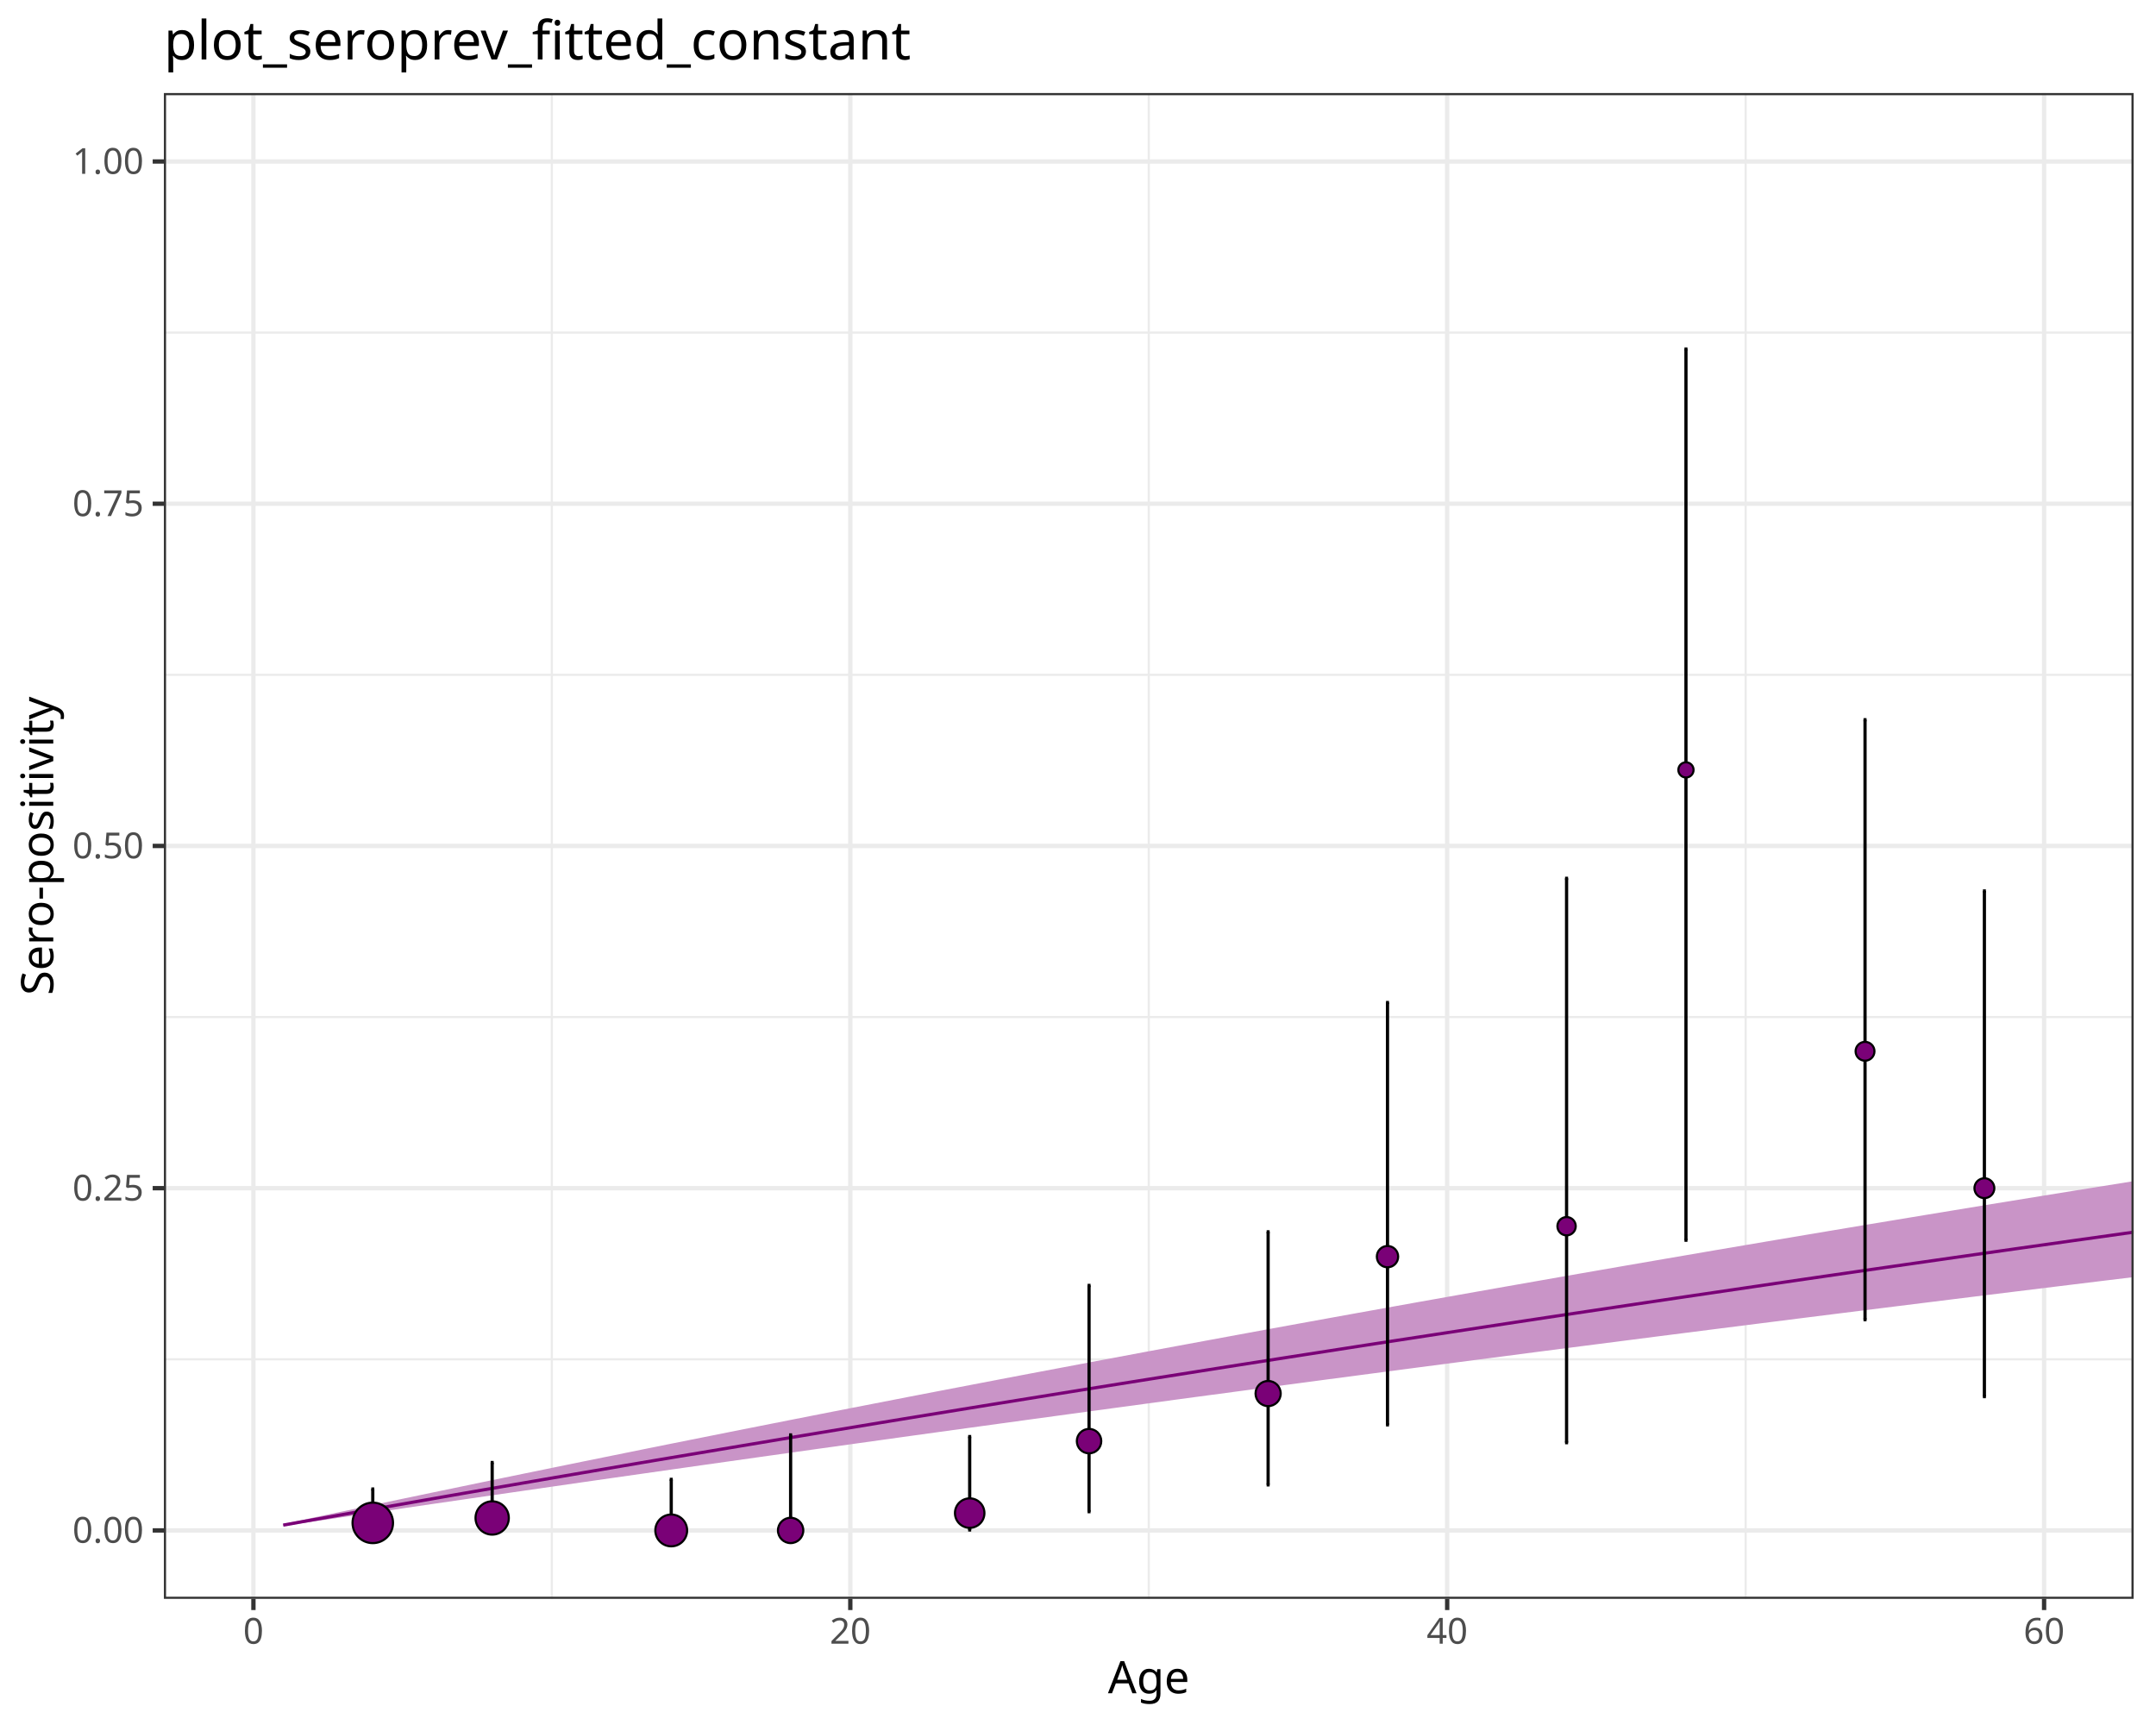
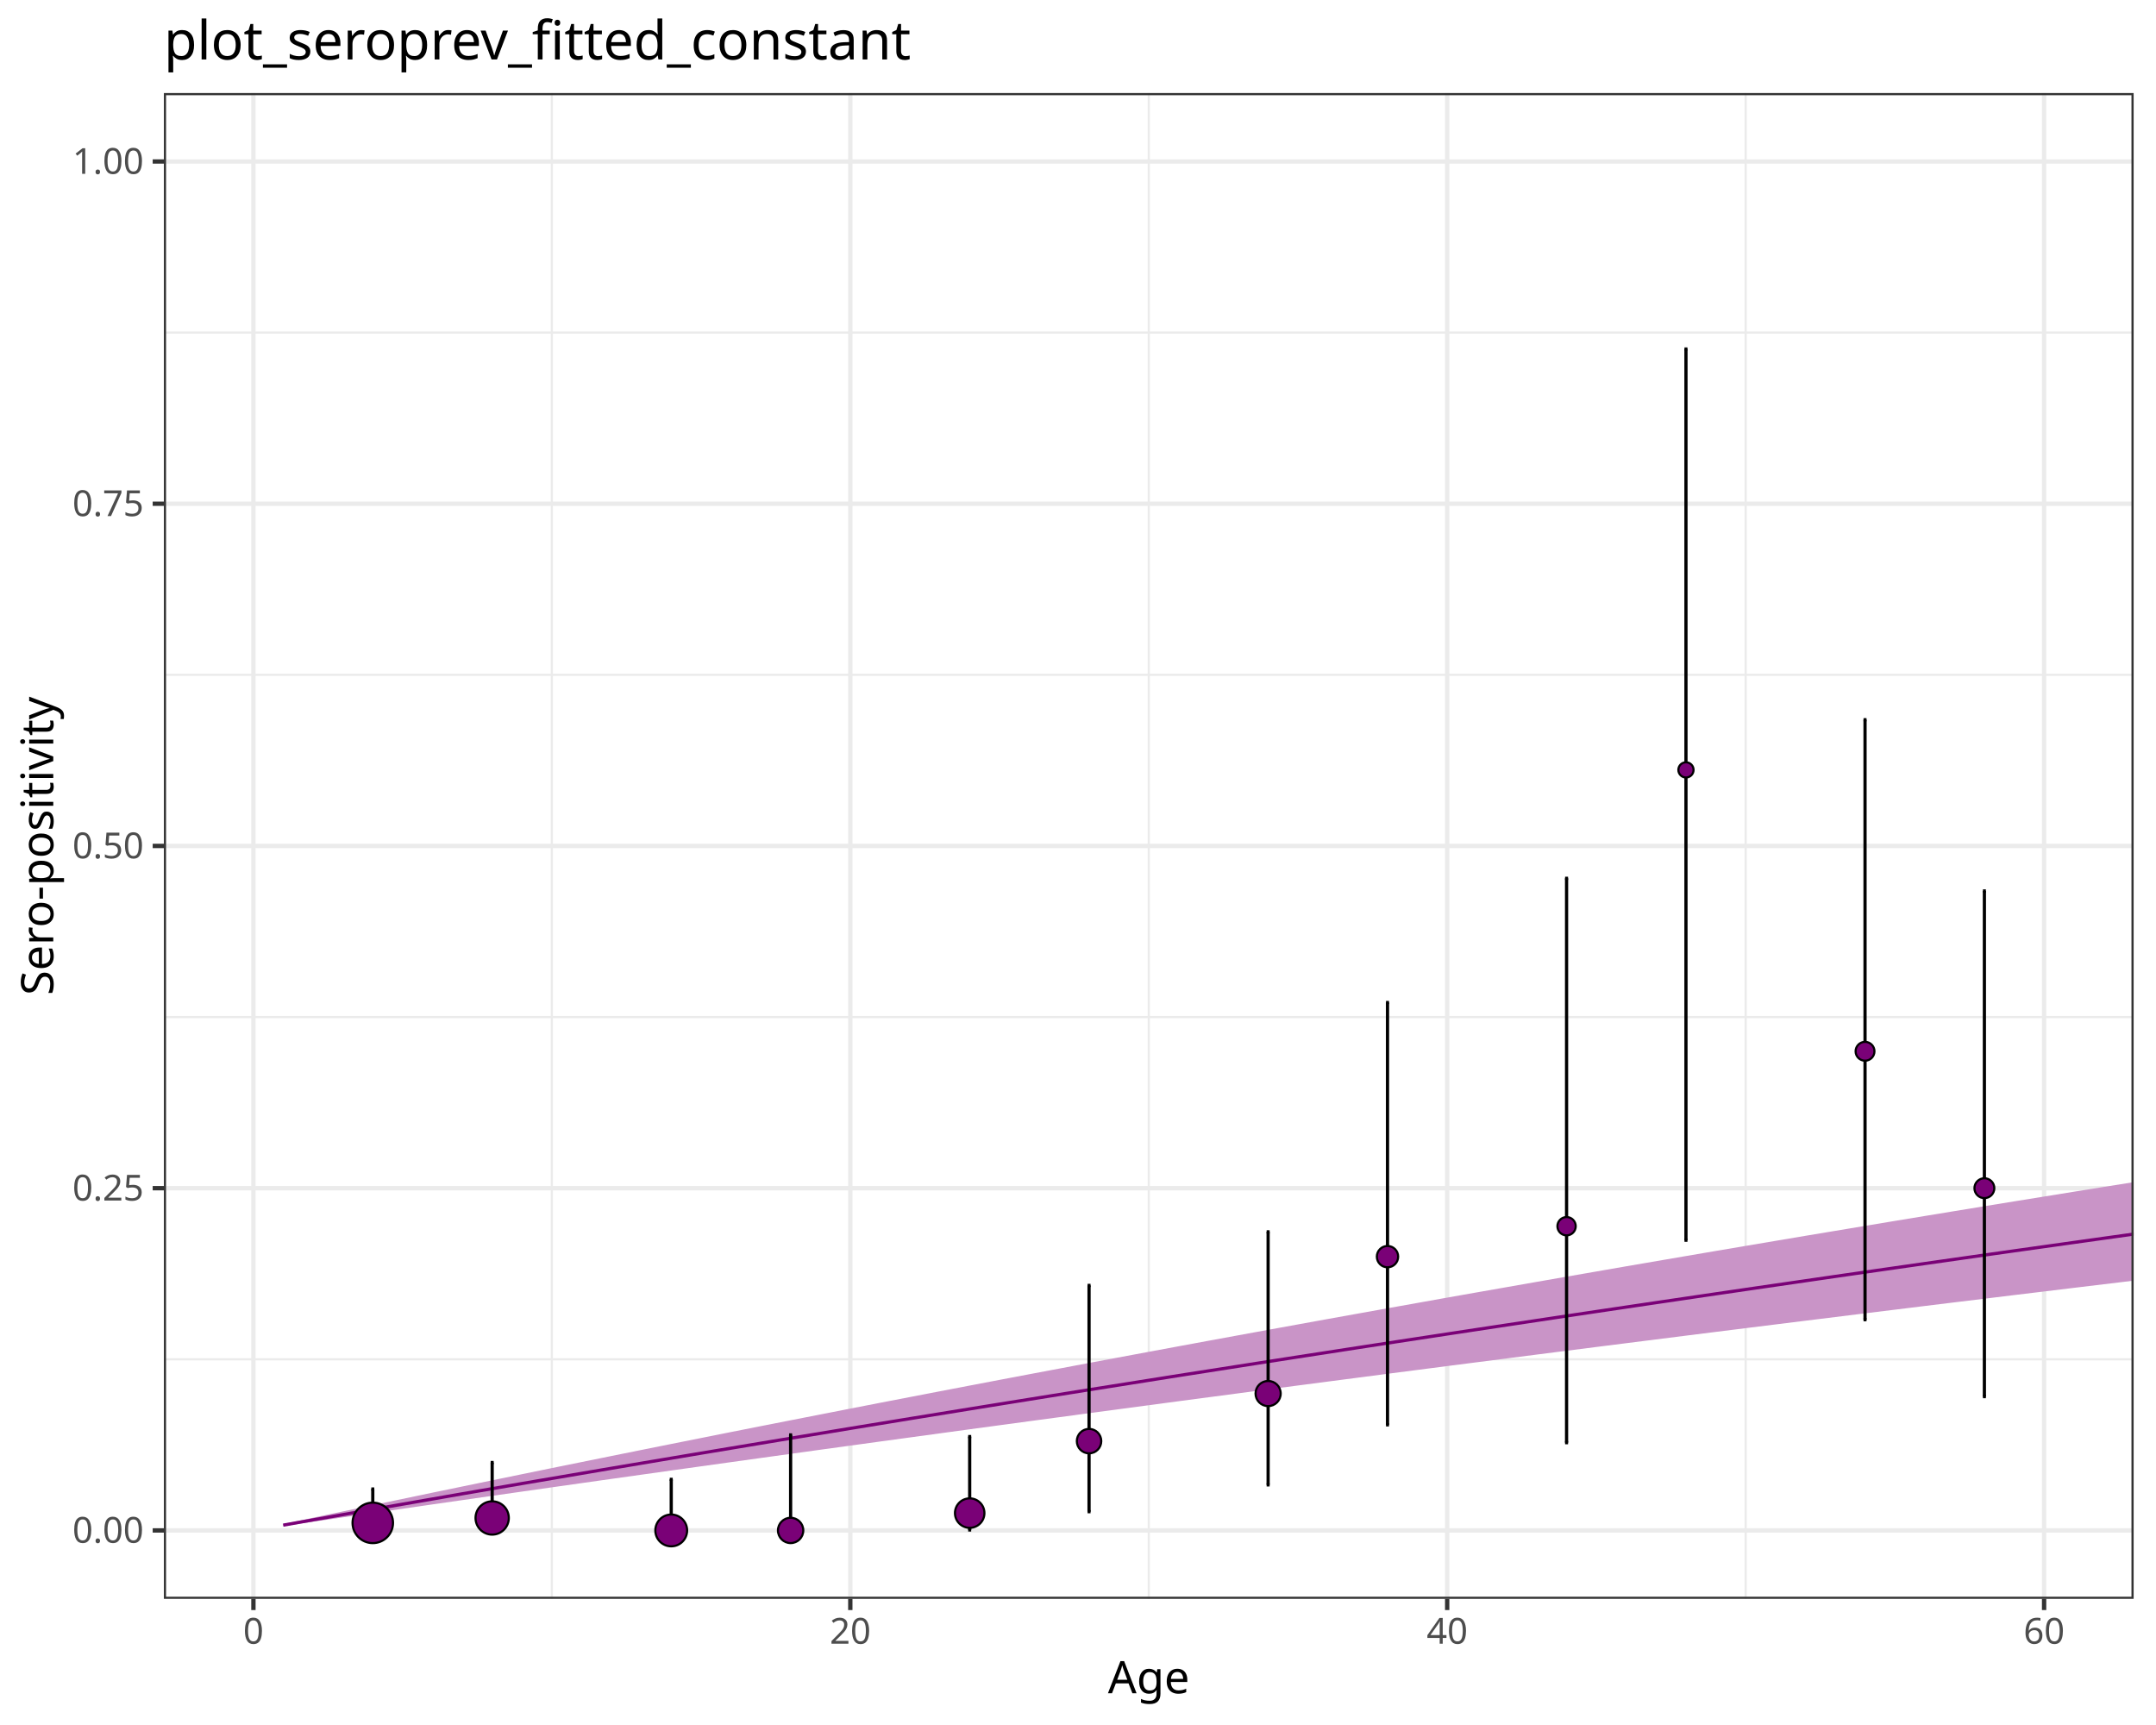
<svg xmlns="http://www.w3.org/2000/svg" class="svglite" data-engine-version="2.0" width="720.00pt" height="576.00pt" viewBox="0 0 720.00 576.00">
  <defs>
    <style type="text/css">
    .svglite line, .svglite polyline, .svglite polygon, .svglite path, .svglite rect, .svglite circle {
      fill: none;
      stroke: #000000;
      stroke-linecap: round;
      stroke-linejoin: round;
      stroke-miterlimit: 10.00;
    }
  </style>
  </defs>
  <rect width="100%" height="100%" style="stroke: none; fill: #FFFFFF;" />
  <defs>
    <clipPath id="cpMC4wMHw3MjAuMDB8MC4wMHw1NzYuMDA=">
      <rect x="0.00" y="0.00" width="720.00" height="576.00" />
    </clipPath>
  </defs>
  <g clip-path="url(#cpMC4wMHw3MjAuMDB8MC4wMHw1NzYuMDA=)">
    <rect x="0.00" y="0.00" width="720.00" height="576.00" style="stroke-width: 1.45; stroke: #FFFFFF; fill: #FFFFFF;" />
  </g>
  <defs>
    <clipPath id="cpNTQuNzN8NzEyLjUzfDMxLjA3fDUzMy44OA==">
      <rect x="54.73" y="31.07" width="657.80" height="502.81" />
    </clipPath>
  </defs>
  <g clip-path="url(#cpNTQuNzN8NzEyLjUzfDMxLjA3fDUzMy44OA==)">
    <rect x="54.73" y="31.07" width="657.80" height="502.81" style="stroke-width: 1.45; stroke: none; fill: #FFFFFF;" />
    <polyline points="54.73,453.89 712.53,453.89 " style="stroke-width: 0.73; stroke: #EBEBEB; stroke-linecap: butt;" />
    <polyline points="54.73,339.61 712.53,339.61 " style="stroke-width: 0.73; stroke: #EBEBEB; stroke-linecap: butt;" />
    <polyline points="54.73,225.34 712.53,225.34 " style="stroke-width: 0.73; stroke: #EBEBEB; stroke-linecap: butt;" />
    <polyline points="54.73,111.06 712.53,111.06 " style="stroke-width: 0.73; stroke: #EBEBEB; stroke-linecap: butt;" />
    <polyline points="184.29,533.88 184.29,31.07 " style="stroke-width: 0.73; stroke: #EBEBEB; stroke-linecap: butt;" />
    <polyline points="383.63,533.88 383.63,31.07 " style="stroke-width: 0.73; stroke: #EBEBEB; stroke-linecap: butt;" />
    <polyline points="582.96,533.88 582.96,31.07 " style="stroke-width: 0.73; stroke: #EBEBEB; stroke-linecap: butt;" />
    <polyline points="54.73,511.03 712.53,511.03 " style="stroke-width: 1.45; stroke: #EBEBEB; stroke-linecap: butt;" />
    <polyline points="54.73,396.75 712.53,396.75 " style="stroke-width: 1.45; stroke: #EBEBEB; stroke-linecap: butt;" />
    <polyline points="54.73,282.47 712.53,282.47 " style="stroke-width: 1.45; stroke: #EBEBEB; stroke-linecap: butt;" />
    <polyline points="54.73,168.20 712.53,168.20 " style="stroke-width: 1.45; stroke: #EBEBEB; stroke-linecap: butt;" />
    <polyline points="54.73,53.92 712.53,53.92 " style="stroke-width: 1.45; stroke: #EBEBEB; stroke-linecap: butt;" />
    <polyline points="84.63,533.88 84.63,31.07 " style="stroke-width: 1.45; stroke: #EBEBEB; stroke-linecap: butt;" />
    <polyline points="283.96,533.88 283.96,31.07 " style="stroke-width: 1.45; stroke: #EBEBEB; stroke-linecap: butt;" />
    <polyline points="483.29,533.88 483.29,31.07 " style="stroke-width: 1.45; stroke: #EBEBEB; stroke-linecap: butt;" />
    <polyline points="682.63,533.88 682.63,31.07 " style="stroke-width: 1.45; stroke: #EBEBEB; stroke-linecap: butt;" />
-     <polygon points="94.59,508.89 104.56,506.77 114.53,504.66 124.49,502.56 134.46,500.46 144.43,498.38 154.39,496.31 164.36,494.24 174.33,492.19 184.29,490.15 194.26,488.11 204.23,486.09 214.19,484.07 224.16,482.06 234.13,480.07 244.09,478.08 254.06,476.10 264.03,474.13 273.99,472.17 283.96,470.22 293.93,468.28 303.89,466.34 313.86,464.42 323.83,462.51 333.79,460.60 343.76,458.70 353.73,456.82 363.69,454.94 373.66,453.07 383.63,451.20 393.59,449.35 403.56,447.51 413.53,445.67 423.49,443.84 433.46,442.02 443.43,440.21 453.39,438.41 463.36,436.62 473.33,434.83 483.29,433.06 493.26,431.29 503.23,429.53 513.19,427.78 523.16,426.03 533.13,424.30 543.09,422.57 553.06,420.85 563.03,419.14 572.99,417.43 582.96,415.74 592.93,414.05 602.89,412.37 612.86,410.70 622.83,409.03 632.79,407.38 642.76,405.73 652.73,404.09 662.69,402.45 672.66,400.83 682.63,399.21 692.59,397.60 702.56,396.00 712.53,394.40 722.49,392.81 732.46,391.23 742.43,389.66 752.39,388.09 762.36,386.53 772.33,384.98 782.29,383.44 792.26,381.90 802.23,380.37 812.19,378.85 822.16,377.33 832.13,375.82 842.09,374.32 852.06,372.83 862.03,371.34 872.00,369.86 881.96,368.39 881.96,406.43 872.00,407.58 862.03,408.73 852.06,409.88 842.09,411.04 832.13,412.20 822.16,413.37 812.19,414.54 802.23,415.71 792.26,416.89 782.29,418.07 772.33,419.25 762.36,420.44 752.39,421.63 742.43,422.83 732.46,424.03 722.49,425.23 712.53,426.44 702.56,427.65 692.59,428.87 682.63,430.09 672.66,431.31 662.69,432.54 652.73,433.77 642.76,435.01 632.79,436.25 622.83,437.49 612.86,438.74 602.89,439.99 592.93,441.25 582.96,442.51 572.99,443.77 563.03,445.04 553.06,446.31 543.09,447.59 533.13,448.87 523.16,450.15 513.19,451.44 503.23,452.74 493.26,454.03 483.29,455.34 473.33,456.64 463.36,457.95 453.39,459.27 443.43,460.58 433.46,461.91 423.49,463.23 413.53,464.57 403.56,465.90 393.59,467.24 383.63,468.59 373.66,469.94 363.69,471.29 353.73,472.65 343.76,474.01 333.79,475.38 323.83,476.75 313.86,478.12 303.89,479.50 293.93,480.89 283.96,482.28 273.99,483.67 264.03,485.07 254.06,486.47 244.09,487.88 234.13,489.29 224.16,490.71 214.19,492.13 204.23,493.55 194.26,494.98 184.29,496.42 174.33,497.86 164.36,499.30 154.39,500.75 144.43,502.20 134.46,503.66 124.49,505.13 114.53,506.59 104.56,508.07 94.59,509.54 " style="stroke-width: 0.00; stroke: none; stroke-linecap: butt; fill: #C994C7;" />
-     <polyline points="94.59,508.89 104.56,506.77 114.53,504.66 124.49,502.56 134.46,500.46 144.43,498.38 154.39,496.31 164.36,494.24 174.33,492.19 184.29,490.15 194.26,488.11 204.23,486.09 214.19,484.07 224.16,482.06 234.13,480.07 244.09,478.08 254.06,476.10 264.03,474.13 273.99,472.17 283.96,470.22 293.93,468.28 303.89,466.34 313.86,464.42 323.83,462.51 333.79,460.60 343.76,458.70 353.73,456.82 363.69,454.94 373.66,453.07 383.63,451.20 393.59,449.35 403.56,447.51 413.53,445.67 423.49,443.84 433.46,442.02 443.43,440.21 453.39,438.41 463.36,436.62 473.33,434.83 483.29,433.06 493.26,431.29 503.23,429.53 513.19,427.78 523.16,426.03 533.13,424.30 543.09,422.57 553.06,420.85 563.03,419.14 572.99,417.43 582.96,415.74 592.93,414.05 602.89,412.37 612.86,410.70 622.83,409.03 632.79,407.38 642.76,405.73 652.73,404.09 662.69,402.45 672.66,400.83 682.63,399.21 692.59,397.60 702.56,396.00 712.53,394.40 722.49,392.81 732.46,391.23 742.43,389.66 752.39,388.09 762.36,386.53 772.33,384.98 782.29,383.44 792.26,381.90 802.23,380.37 812.19,378.85 822.16,377.33 832.13,375.82 842.09,374.32 852.06,372.83 862.03,371.34 872.00,369.86 881.96,368.39 " style="stroke-width: 1.07; stroke: none; stroke-linecap: butt;" />
-     <polyline points="881.96,406.43 872.00,407.58 862.03,408.73 852.06,409.88 842.09,411.04 832.13,412.20 822.16,413.37 812.19,414.54 802.23,415.71 792.26,416.89 782.29,418.07 772.33,419.25 762.36,420.44 752.39,421.63 742.43,422.83 732.46,424.03 722.49,425.23 712.53,426.44 702.56,427.65 692.59,428.87 682.63,430.09 672.66,431.31 662.69,432.54 652.73,433.77 642.76,435.01 632.79,436.25 622.83,437.49 612.86,438.74 602.89,439.99 592.93,441.25 582.96,442.51 572.99,443.77 563.03,445.04 553.06,446.31 543.09,447.59 533.13,448.87 523.16,450.15 513.19,451.44 503.23,452.74 493.26,454.03 483.29,455.34 473.33,456.64 463.36,457.95 453.39,459.27 443.43,460.58 433.46,461.91 423.49,463.23 413.53,464.57 403.56,465.90 393.59,467.24 383.63,468.59 373.66,469.94 363.69,471.29 353.73,472.65 343.76,474.01 333.79,475.38 323.83,476.75 313.86,478.12 303.89,479.50 293.93,480.89 283.96,482.28 273.99,483.67 264.03,485.07 254.06,486.47 244.09,487.88 234.13,489.29 224.16,490.71 214.19,492.13 204.23,493.55 194.26,494.98 184.29,496.42 174.33,497.86 164.36,499.30 154.39,500.75 144.43,502.20 134.46,503.66 124.49,505.13 114.53,506.59 104.56,508.07 94.59,509.54 " style="stroke-width: 1.07; stroke: none; stroke-linecap: butt;" />
-     <polyline points="94.59,509.25 104.56,507.47 114.53,505.71 124.49,503.95 134.46,502.20 144.43,500.45 154.39,498.71 164.36,496.98 174.33,495.26 184.29,493.54 194.26,491.83 204.23,490.12 214.19,488.42 224.16,486.73 234.13,485.05 244.09,483.37 254.06,481.70 264.03,480.03 273.99,478.37 283.96,476.72 293.93,475.07 303.89,473.43 313.86,471.80 323.83,470.17 333.79,468.55 343.76,466.94 353.73,465.33 363.69,463.73 373.66,462.13 383.63,460.54 393.59,458.96 403.56,457.38 413.53,455.81 423.49,454.25 433.46,452.69 443.43,451.14 453.39,449.59 463.36,448.05 473.33,446.52 483.29,444.99 493.26,443.47 503.23,441.95 513.19,440.44 523.16,438.93 533.13,437.44 543.09,435.94 553.06,434.45 563.03,432.97 572.99,431.50 582.96,430.03 592.93,428.56 602.89,427.10 612.86,425.65 622.83,424.20 632.79,422.76 642.76,421.33 652.73,419.90 662.69,418.47 672.66,417.05 682.63,415.64 692.59,414.23 702.56,412.83 712.53,411.43 722.49,410.04 732.46,408.65 742.43,407.27 752.39,405.90 762.36,404.53 772.33,403.16 782.29,401.80 792.26,400.45 802.23,399.10 812.19,397.75 822.16,396.41 832.13,395.08 842.09,393.75 852.06,392.43 862.03,391.11 872.00,389.80 881.96,388.49 " style="stroke-width: 1.07; stroke: #7A0177; stroke-linecap: butt;" />
+     <polygon points="94.59,508.90 104.56,506.79 114.53,504.68 124.49,502.58 134.46,500.50 144.43,498.42 154.39,496.36 164.36,494.30 174.33,492.25 184.29,490.21 194.26,488.19 204.23,486.17 214.19,484.16 224.16,482.16 234.13,480.17 244.09,478.18 254.06,476.21 264.03,474.25 273.99,472.30 283.96,470.35 293.93,468.41 303.89,466.49 313.86,464.57 323.83,462.66 333.79,460.76 343.76,458.87 353.73,456.99 363.69,455.11 373.66,453.25 383.63,451.39 393.59,449.54 403.56,447.70 413.53,445.87 423.49,444.05 433.46,442.24 443.43,440.43 453.39,438.64 463.36,436.85 473.33,435.07 483.29,433.29 493.26,431.53 503.23,429.78 513.19,428.03 523.16,426.29 533.13,424.56 543.09,422.83 553.06,421.12 563.03,419.41 572.99,417.71 582.96,416.02 592.93,414.34 602.89,412.66 612.86,411.00 622.83,409.34 632.79,407.68 642.76,406.04 652.73,404.40 662.69,402.77 672.66,401.15 682.63,399.54 692.59,397.93 702.56,396.33 712.53,394.74 722.49,393.15 732.46,391.58 742.43,390.01 752.39,388.44 762.36,386.89 772.33,385.34 782.29,383.80 792.26,382.27 802.23,380.74 812.19,379.22 822.16,377.71 832.13,376.20 842.09,374.71 852.06,373.21 862.03,371.73 872.00,370.25 881.96,368.78 881.96,407.86 872.00,409.00 862.03,410.13 852.06,411.28 842.09,412.42 832.13,413.57 822.16,414.72 812.19,415.88 802.23,417.03 792.26,418.20 782.29,419.36 772.33,420.53 762.36,421.71 752.39,422.89 742.43,424.07 732.46,425.25 722.49,426.44 712.53,427.63 702.56,428.83 692.59,430.03 682.63,431.24 672.66,432.44 662.69,433.66 652.73,434.87 642.76,436.09 632.79,437.32 622.83,438.54 612.86,439.78 602.89,441.01 592.93,442.25 582.96,443.49 572.99,444.74 563.03,445.99 553.06,447.25 543.09,448.51 533.13,449.77 523.16,451.04 513.19,452.31 503.23,453.59 493.26,454.87 483.29,456.15 473.33,457.44 463.36,458.73 453.39,460.03 443.43,461.33 433.46,462.63 423.49,463.94 413.53,465.25 403.56,466.57 393.59,467.89 383.63,469.22 373.66,470.55 363.69,471.88 353.73,473.22 343.76,474.56 333.79,475.91 323.83,477.26 313.86,478.62 303.89,479.98 293.93,481.34 283.96,482.71 273.99,484.08 264.03,485.46 254.06,486.84 244.09,488.23 234.13,489.62 224.16,491.02 214.19,492.42 204.23,493.82 194.26,495.23 184.29,496.64 174.33,498.06 164.36,499.48 154.39,500.91 144.43,502.34 134.46,503.78 124.49,505.22 114.53,506.66 104.56,508.11 94.59,509.57 " style="stroke-width: 0.00; stroke: none; stroke-linecap: butt; fill: #C994C7;" />
+     <polyline points="94.59,508.90 104.56,506.79 114.53,504.68 124.49,502.58 134.46,500.50 144.43,498.42 154.39,496.36 164.36,494.30 174.33,492.25 184.29,490.21 194.26,488.19 204.23,486.17 214.19,484.16 224.16,482.16 234.13,480.17 244.09,478.18 254.06,476.21 264.03,474.25 273.99,472.30 283.96,470.35 293.93,468.41 303.89,466.49 313.86,464.57 323.83,462.66 333.79,460.76 343.76,458.87 353.73,456.99 363.69,455.11 373.66,453.25 383.63,451.39 393.59,449.54 403.56,447.70 413.53,445.87 423.49,444.05 433.46,442.24 443.43,440.43 453.39,438.64 463.36,436.85 473.33,435.07 483.29,433.29 493.26,431.53 503.23,429.78 513.19,428.03 523.16,426.29 533.13,424.56 543.09,422.83 553.06,421.12 563.03,419.41 572.99,417.71 582.96,416.02 592.93,414.34 602.89,412.66 612.86,411.00 622.83,409.34 632.79,407.68 642.76,406.04 652.73,404.40 662.69,402.77 672.66,401.15 682.63,399.54 692.59,397.93 702.56,396.33 712.53,394.74 722.49,393.15 732.46,391.58 742.43,390.01 752.39,388.44 762.36,386.89 772.33,385.34 782.29,383.80 792.26,382.27 802.23,380.74 812.19,379.22 822.16,377.71 832.13,376.20 842.09,374.71 852.06,373.21 862.03,371.73 872.00,370.25 881.96,368.78 " style="stroke-width: 1.07; stroke: none; stroke-linecap: butt;" />
+     <polyline points="881.96,407.86 872.00,409.00 862.03,410.13 852.06,411.28 842.09,412.42 832.13,413.57 822.16,414.72 812.19,415.88 802.23,417.03 792.26,418.20 782.29,419.36 772.33,420.53 762.36,421.71 752.39,422.89 742.43,424.07 732.46,425.25 722.49,426.44 712.53,427.63 702.56,428.83 692.59,430.03 682.63,431.24 672.66,432.44 662.69,433.66 652.73,434.87 642.76,436.09 632.79,437.32 622.83,438.54 612.86,439.78 602.89,441.01 592.93,442.25 582.96,443.49 572.99,444.74 563.03,445.99 553.06,447.25 543.09,448.51 533.13,449.77 523.16,451.04 513.19,452.31 503.23,453.59 493.26,454.87 483.29,456.15 473.33,457.44 463.36,458.73 453.39,460.03 443.43,461.33 433.46,462.63 423.49,463.94 413.53,465.25 403.56,466.57 393.59,467.89 383.63,469.22 373.66,470.55 363.69,471.88 353.73,473.22 343.76,474.56 333.79,475.91 323.83,477.26 313.86,478.62 303.89,479.98 293.93,481.34 283.96,482.71 273.99,484.08 264.03,485.46 254.06,486.84 244.09,488.23 234.13,489.62 224.16,491.02 214.19,492.42 204.23,493.82 194.26,495.23 184.29,496.64 174.33,498.06 164.36,499.48 154.39,500.91 144.43,502.34 134.46,503.78 124.49,505.22 114.53,506.66 104.56,508.11 94.59,509.57 " style="stroke-width: 1.07; stroke: none; stroke-linecap: butt;" />
+     <polyline points="94.59,509.26 104.56,507.50 114.53,505.75 124.49,504.00 134.46,502.26 144.43,500.53 154.39,498.80 164.36,497.08 174.33,495.37 184.29,493.67 194.26,491.97 204.23,490.27 214.19,488.59 224.16,486.91 234.13,485.23 244.09,483.57 254.06,481.91 264.03,480.25 273.99,478.61 283.96,476.96 293.93,475.33 303.89,473.70 313.86,472.08 323.83,470.46 333.79,468.85 343.76,467.25 353.73,465.65 363.69,464.06 373.66,462.48 383.63,460.90 393.59,459.32 403.56,457.76 413.53,456.20 423.49,454.64 433.46,453.09 443.43,451.55 453.39,450.01 463.36,448.48 473.33,446.96 483.29,445.44 493.26,443.93 503.23,442.42 513.19,440.92 523.16,439.42 533.13,437.93 543.09,436.45 553.06,434.97 563.03,433.50 572.99,432.03 582.96,430.57 592.93,429.12 602.89,427.67 612.86,426.22 622.83,424.78 632.79,423.35 642.76,421.92 652.73,420.50 662.69,419.08 672.66,417.67 682.63,416.27 692.59,414.87 702.56,413.47 712.53,412.08 722.49,410.70 732.46,409.32 742.43,407.95 752.39,406.58 762.36,405.21 772.33,403.86 782.29,402.50 792.26,401.16 802.23,399.82 812.19,398.48 822.16,397.15 832.13,395.82 842.09,394.50 852.06,393.18 862.03,391.87 872.00,390.57 881.96,389.27 " style="stroke-width: 1.07; stroke: #7A0177; stroke-linecap: butt;" />
    <polyline points="124.00,497.21 124.99,497.21 " style="stroke-width: 1.07; stroke-linecap: butt;" />
    <polyline points="124.49,497.21 124.49,510.96 " style="stroke-width: 1.07; stroke-linecap: butt;" />
    <polyline points="124.00,510.96 124.99,510.96 " style="stroke-width: 1.07; stroke-linecap: butt;" />
    <polyline points="163.86,488.35 164.86,488.35 " style="stroke-width: 1.07; stroke-linecap: butt;" />
    <polyline points="164.36,488.35 164.36,510.92 " style="stroke-width: 1.07; stroke-linecap: butt;" />
    <polyline points="163.86,510.92 164.86,510.92 " style="stroke-width: 1.07; stroke-linecap: butt;" />
    <polyline points="223.66,493.97 224.66,493.97 " style="stroke-width: 1.07; stroke-linecap: butt;" />
    <polyline points="224.16,493.97 224.16,511.03 " style="stroke-width: 1.07; stroke-linecap: butt;" />
    <polyline points="223.66,511.03 224.66,511.03 " style="stroke-width: 1.07; stroke-linecap: butt;" />
    <polyline points="263.53,479.13 264.53,479.13 " style="stroke-width: 1.07; stroke-linecap: butt;" />
    <polyline points="264.03,479.13 264.03,511.03 " style="stroke-width: 1.07; stroke-linecap: butt;" />
    <polyline points="263.53,511.03 264.53,511.03 " style="stroke-width: 1.07; stroke-linecap: butt;" />
    <polyline points="323.33,479.70 324.33,479.70 " style="stroke-width: 1.07; stroke-linecap: butt;" />
    <polyline points="323.83,479.70 323.83,510.88 " style="stroke-width: 1.07; stroke-linecap: butt;" />
    <polyline points="323.33,510.88 324.33,510.88 " style="stroke-width: 1.07; stroke-linecap: butt;" />
    <polyline points="363.20,429.22 364.19,429.22 " style="stroke-width: 1.07; stroke-linecap: butt;" />
    <polyline points="363.69,429.22 363.69,504.78 " style="stroke-width: 1.07; stroke-linecap: butt;" />
    <polyline points="363.20,504.78 364.19,504.78 " style="stroke-width: 1.07; stroke-linecap: butt;" />
    <polyline points="423.00,411.32 423.99,411.32 " style="stroke-width: 1.07; stroke-linecap: butt;" />
    <polyline points="423.49,411.32 423.49,495.82 " style="stroke-width: 1.07; stroke-linecap: butt;" />
    <polyline points="423.00,495.82 423.99,495.82 " style="stroke-width: 1.07; stroke-linecap: butt;" />
    <polyline points="462.86,334.74 463.86,334.74 " style="stroke-width: 1.07; stroke-linecap: butt;" />
    <polyline points="463.36,334.74 463.36,475.77 " style="stroke-width: 1.07; stroke-linecap: butt;" />
    <polyline points="462.86,475.77 463.86,475.77 " style="stroke-width: 1.07; stroke-linecap: butt;" />
    <polyline points="522.66,293.27 523.66,293.27 " style="stroke-width: 1.07; stroke-linecap: butt;" />
    <polyline points="523.16,293.27 523.16,481.73 " style="stroke-width: 1.07; stroke-linecap: butt;" />
    <polyline points="522.66,481.73 523.66,481.73 " style="stroke-width: 1.07; stroke-linecap: butt;" />
    <polyline points="562.53,116.54 563.53,116.54 " style="stroke-width: 1.07; stroke-linecap: butt;" />
    <polyline points="563.03,116.54 563.03,414.12 " style="stroke-width: 1.07; stroke-linecap: butt;" />
    <polyline points="562.53,414.12 563.53,414.12 " style="stroke-width: 1.07; stroke-linecap: butt;" />
    <polyline points="622.33,240.33 623.33,240.33 " style="stroke-width: 1.07; stroke-linecap: butt;" />
    <polyline points="622.83,240.33 622.83,440.67 " style="stroke-width: 1.07; stroke-linecap: butt;" />
    <polyline points="622.33,440.67 623.33,440.67 " style="stroke-width: 1.07; stroke-linecap: butt;" />
    <polyline points="662.20,297.51 663.19,297.51 " style="stroke-width: 1.07; stroke-linecap: butt;" />
    <polyline points="662.69,297.51 662.69,466.35 " style="stroke-width: 1.07; stroke-linecap: butt;" />
    <polyline points="662.20,466.35 663.19,466.35 " style="stroke-width: 1.07; stroke-linecap: butt;" />
    <polyline points="722.00,181.05 722.99,181.05 " style="stroke-width: 1.07; stroke-linecap: butt;" />
    <polyline points="722.49,181.05 722.49,405.97 " style="stroke-width: 1.07; stroke-linecap: butt;" />
    <polyline points="722.00,405.97 722.99,405.97 " style="stroke-width: 1.07; stroke-linecap: butt;" />
    <polyline points="761.86,150.35 762.86,150.35 " style="stroke-width: 1.07; stroke-linecap: butt;" />
    <polyline points="762.36,150.35 762.36,414.60 " style="stroke-width: 1.07; stroke-linecap: butt;" />
    <polyline points="761.86,414.60 762.86,414.60 " style="stroke-width: 1.07; stroke-linecap: butt;" />
    <polyline points="821.66,53.92 822.66,53.92 " style="stroke-width: 1.07; stroke-linecap: butt;" />
    <polyline points="822.16,53.92 822.16,499.60 " style="stroke-width: 1.07; stroke-linecap: butt;" />
    <polyline points="821.66,499.60 822.66,499.60 " style="stroke-width: 1.07; stroke-linecap: butt;" />
    <polyline points="861.53,53.92 862.53,53.92 " style="stroke-width: 1.07; stroke-linecap: butt;" />
    <polyline points="862.03,53.92 862.03,499.60 " style="stroke-width: 1.07; stroke-linecap: butt;" />
    <polyline points="861.53,499.60 862.53,499.60 " style="stroke-width: 1.07; stroke-linecap: butt;" />
    <circle cx="124.49" cy="508.51" r="6.76" style="stroke-width: 0.71; fill: #7A0177;" />
    <circle cx="164.36" cy="506.87" r="5.56" style="stroke-width: 0.71; fill: #7A0177;" />
    <circle cx="224.16" cy="511.03" r="5.31" style="stroke-width: 0.71; fill: #7A0177;" />
    <circle cx="264.03" cy="511.03" r="4.23" style="stroke-width: 0.71; fill: #7A0177;" />
    <circle cx="323.83" cy="505.24" r="4.92" style="stroke-width: 0.71; fill: #7A0177;" />
    <circle cx="363.69" cy="481.21" r="4.08" style="stroke-width: 0.71; fill: #7A0177;" />
    <circle cx="423.49" cy="465.32" r="4.20" style="stroke-width: 0.71; fill: #7A0177;" />
    <circle cx="463.36" cy="419.61" r="3.56" style="stroke-width: 0.71; fill: #7A0177;" />
    <circle cx="523.16" cy="409.45" r="3.06" style="stroke-width: 0.71; fill: #7A0177;" />
    <circle cx="563.03" cy="257.08" r="2.54" style="stroke-width: 0.71; fill: #7A0177;" />
    <circle cx="622.83" cy="351.04" r="3.15" style="stroke-width: 0.71; fill: #7A0177;" />
    <circle cx="662.69" cy="396.75" r="3.32" style="stroke-width: 0.71; fill: #7A0177;" />
    <circle cx="722.49" cy="295.92" r="3.01" style="stroke-width: 0.71; fill: #7A0177;" />
    <circle cx="762.36" cy="282.47" r="2.74" style="stroke-width: 0.71; fill: #7A0177;" />
    <circle cx="822.16" cy="53.92" r="1.42" style="stroke-width: 0.71; fill: #7A0177;" />
    <circle cx="862.03" cy="53.92" r="1.42" style="stroke-width: 0.71; fill: #7A0177;" />
    <rect x="54.73" y="31.07" width="657.80" height="502.81" style="stroke-width: 1.45; stroke: #333333;" />
  </g>
  <g clip-path="url(#cpMC4wMHw3MjAuMDB8MC4wMHw1NzYuMDA=)">
    <text x="48.00" y="515.15" text-anchor="end" style="font-size: 12.00px; fill: #4D4D4D; font-family: sans;" textLength="23.36px" lengthAdjust="spacingAndGlyphs">0.00</text>
    <text x="48.00" y="400.88" text-anchor="end" style="font-size: 12.00px; fill: #4D4D4D; font-family: sans;" textLength="23.36px" lengthAdjust="spacingAndGlyphs">0.25</text>
    <text x="48.00" y="286.60" text-anchor="end" style="font-size: 12.00px; fill: #4D4D4D; font-family: sans;" textLength="23.36px" lengthAdjust="spacingAndGlyphs">0.50</text>
    <text x="48.00" y="172.33" text-anchor="end" style="font-size: 12.00px; fill: #4D4D4D; font-family: sans;" textLength="23.36px" lengthAdjust="spacingAndGlyphs">0.75</text>
    <text x="48.00" y="58.05" text-anchor="end" style="font-size: 12.00px; fill: #4D4D4D; font-family: sans;" textLength="23.36px" lengthAdjust="spacingAndGlyphs">1.00</text>
    <polyline points="50.99,511.03 54.73,511.03 " style="stroke-width: 1.45; stroke: #333333; stroke-linecap: butt;" />
    <polyline points="50.99,396.75 54.73,396.75 " style="stroke-width: 1.45; stroke: #333333; stroke-linecap: butt;" />
    <polyline points="50.99,282.47 54.73,282.47 " style="stroke-width: 1.45; stroke: #333333; stroke-linecap: butt;" />
    <polyline points="50.99,168.20 54.73,168.20 " style="stroke-width: 1.45; stroke: #333333; stroke-linecap: butt;" />
    <polyline points="50.99,53.92 54.73,53.92 " style="stroke-width: 1.45; stroke: #333333; stroke-linecap: butt;" />
    <polyline points="84.63,537.62 84.63,533.88 " style="stroke-width: 1.45; stroke: #333333; stroke-linecap: butt;" />
    <polyline points="283.96,537.62 283.96,533.88 " style="stroke-width: 1.45; stroke: #333333; stroke-linecap: butt;" />
    <polyline points="483.29,537.62 483.29,533.88 " style="stroke-width: 1.45; stroke: #333333; stroke-linecap: butt;" />
    <polyline points="682.63,537.62 682.63,533.88 " style="stroke-width: 1.45; stroke: #333333; stroke-linecap: butt;" />
    <text x="84.63" y="548.86" text-anchor="middle" style="font-size: 12.00px; fill: #4D4D4D; font-family: sans;" textLength="6.67px" lengthAdjust="spacingAndGlyphs">0</text>
    <text x="283.96" y="548.86" text-anchor="middle" style="font-size: 12.00px; fill: #4D4D4D; font-family: sans;" textLength="13.35px" lengthAdjust="spacingAndGlyphs">20</text>
    <text x="483.29" y="548.86" text-anchor="middle" style="font-size: 12.00px; fill: #4D4D4D; font-family: sans;" textLength="13.35px" lengthAdjust="spacingAndGlyphs">40</text>
    <text x="682.63" y="548.86" text-anchor="middle" style="font-size: 12.00px; fill: #4D4D4D; font-family: sans;" textLength="13.35px" lengthAdjust="spacingAndGlyphs">60</text>
    <text x="383.63" y="565.41" text-anchor="middle" style="font-size: 15.00px; font-family: sans;" textLength="26.69px" lengthAdjust="spacingAndGlyphs">Age</text>
    <text transform="translate(17.79,282.47) rotate(-90)" text-anchor="middle" style="font-size: 15.00px; font-family: sans;" textLength="94.21px" lengthAdjust="spacingAndGlyphs">Sero-positivity</text>
    <text x="54.73" y="19.86" style="font-size: 18.00px; font-family: sans;" textLength="236.19px" lengthAdjust="spacingAndGlyphs">plot_seroprev_fitted_constant</text>
  </g>
</svg>
